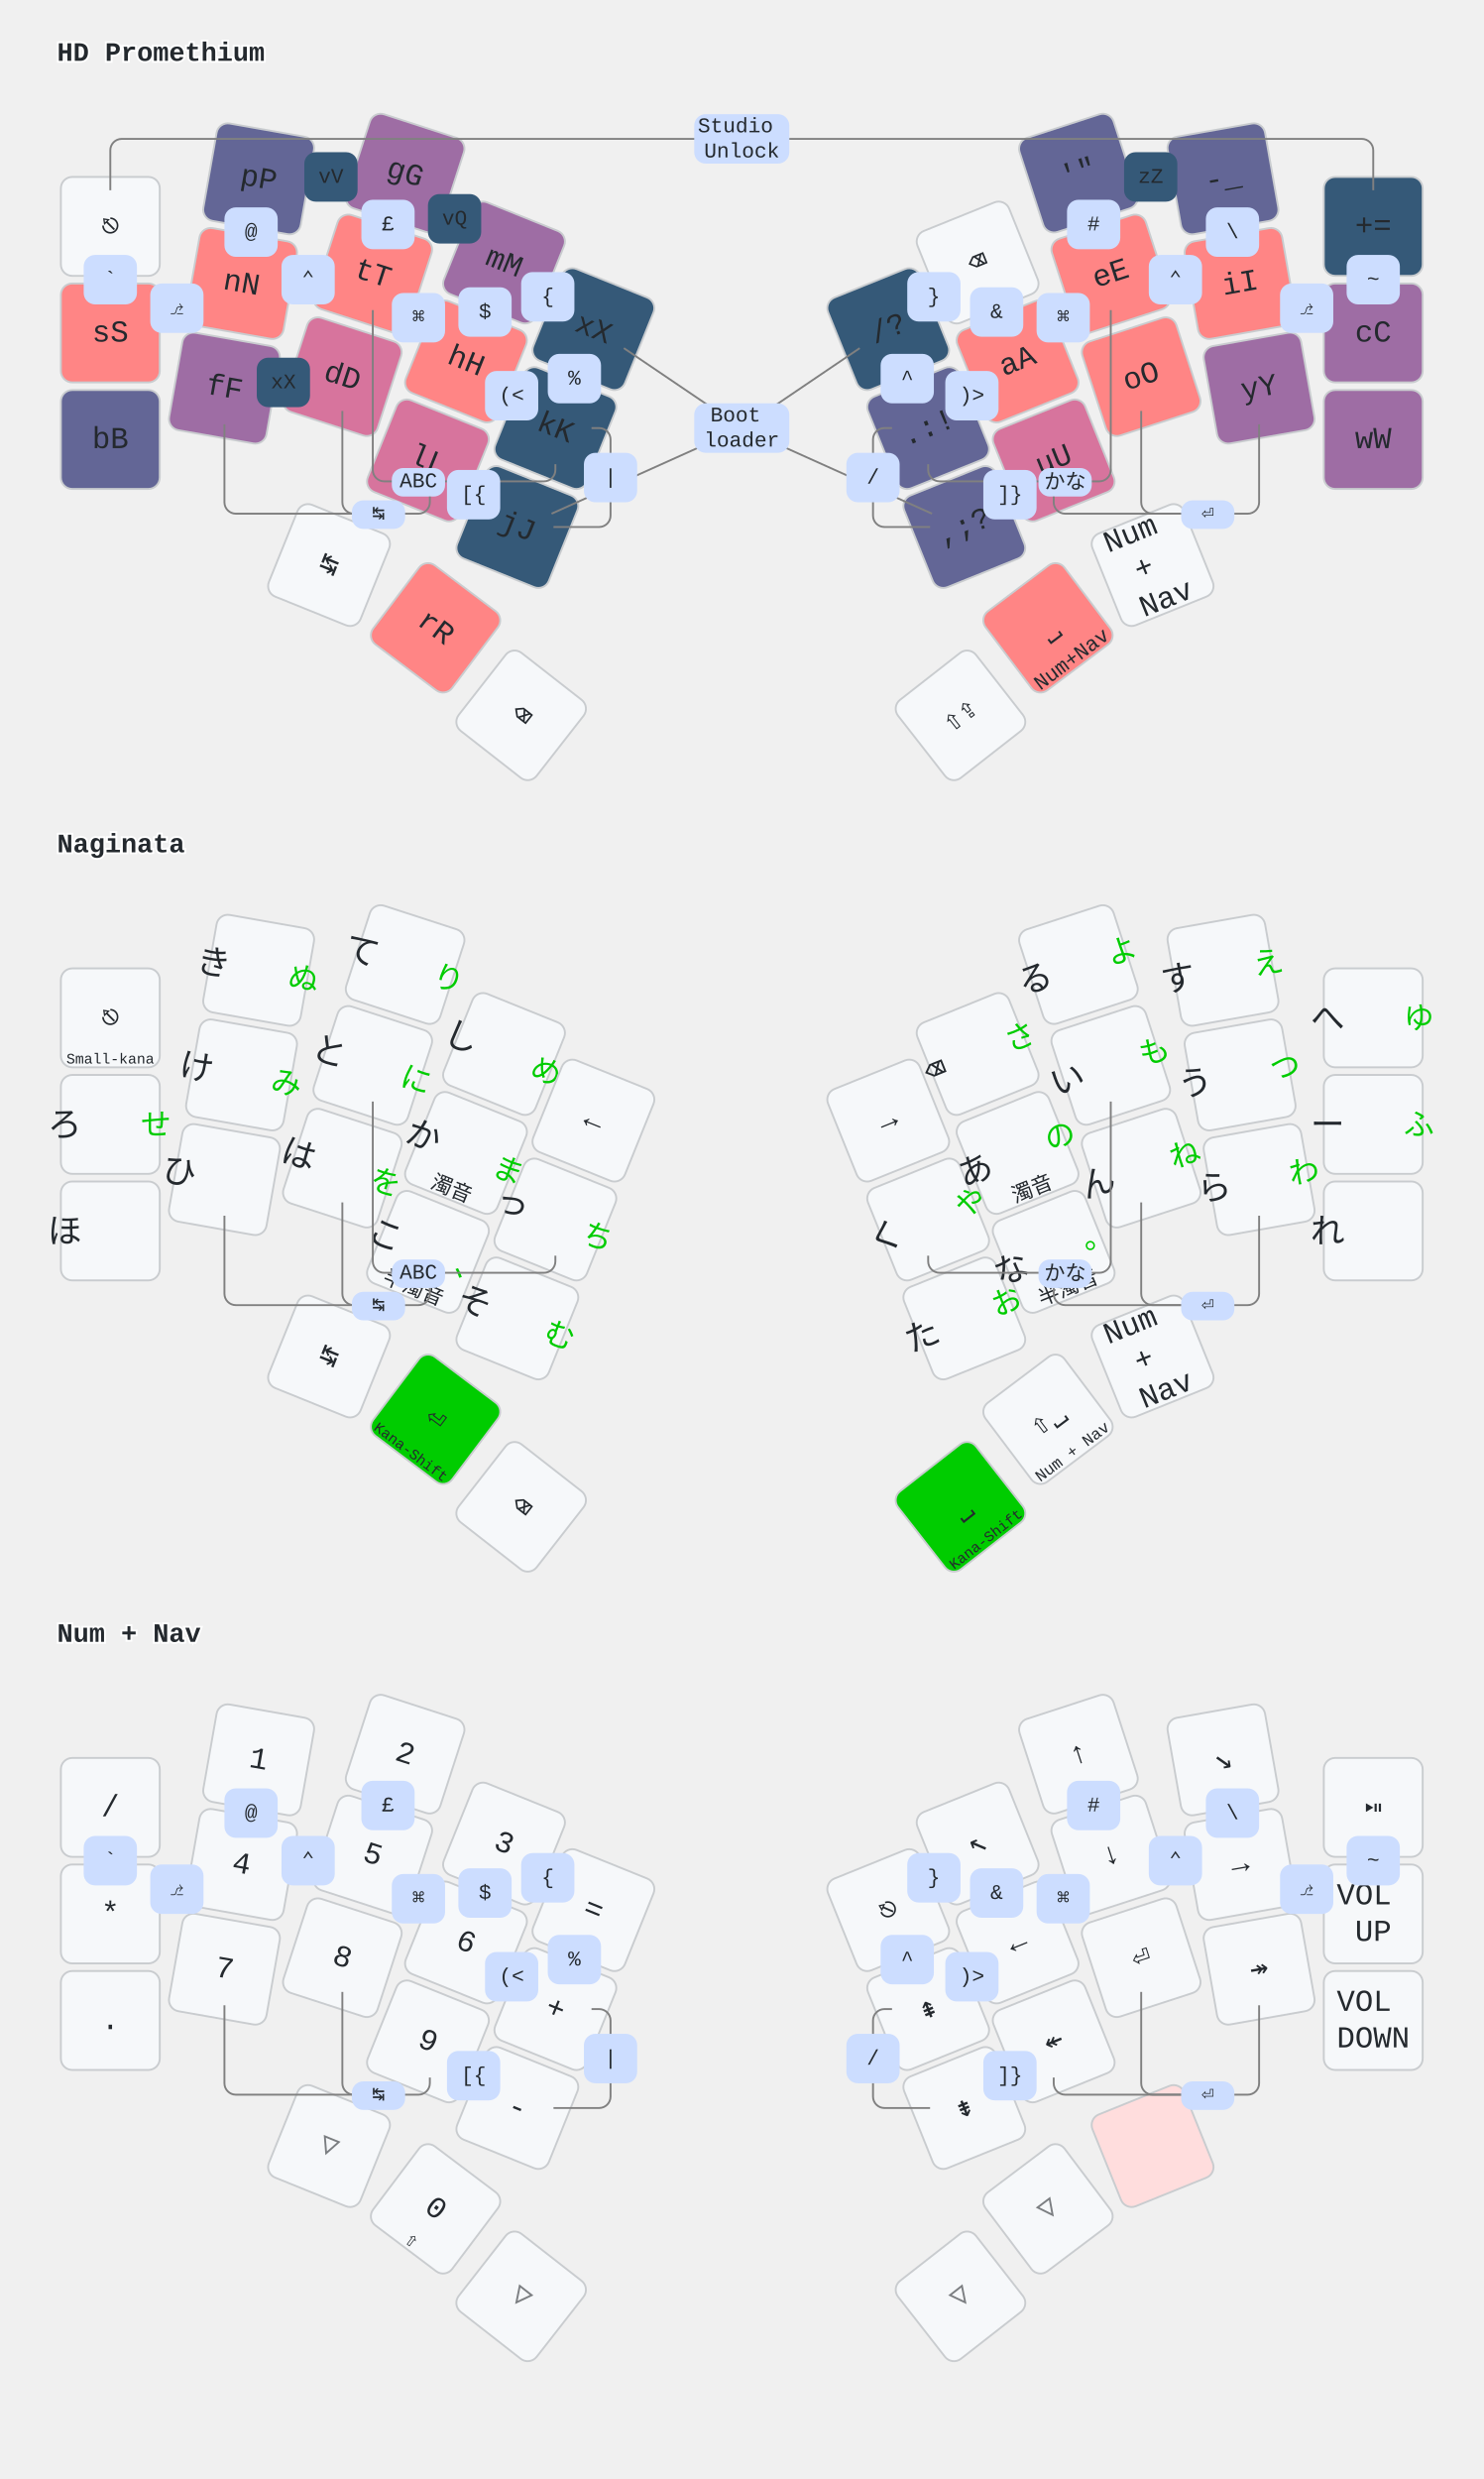
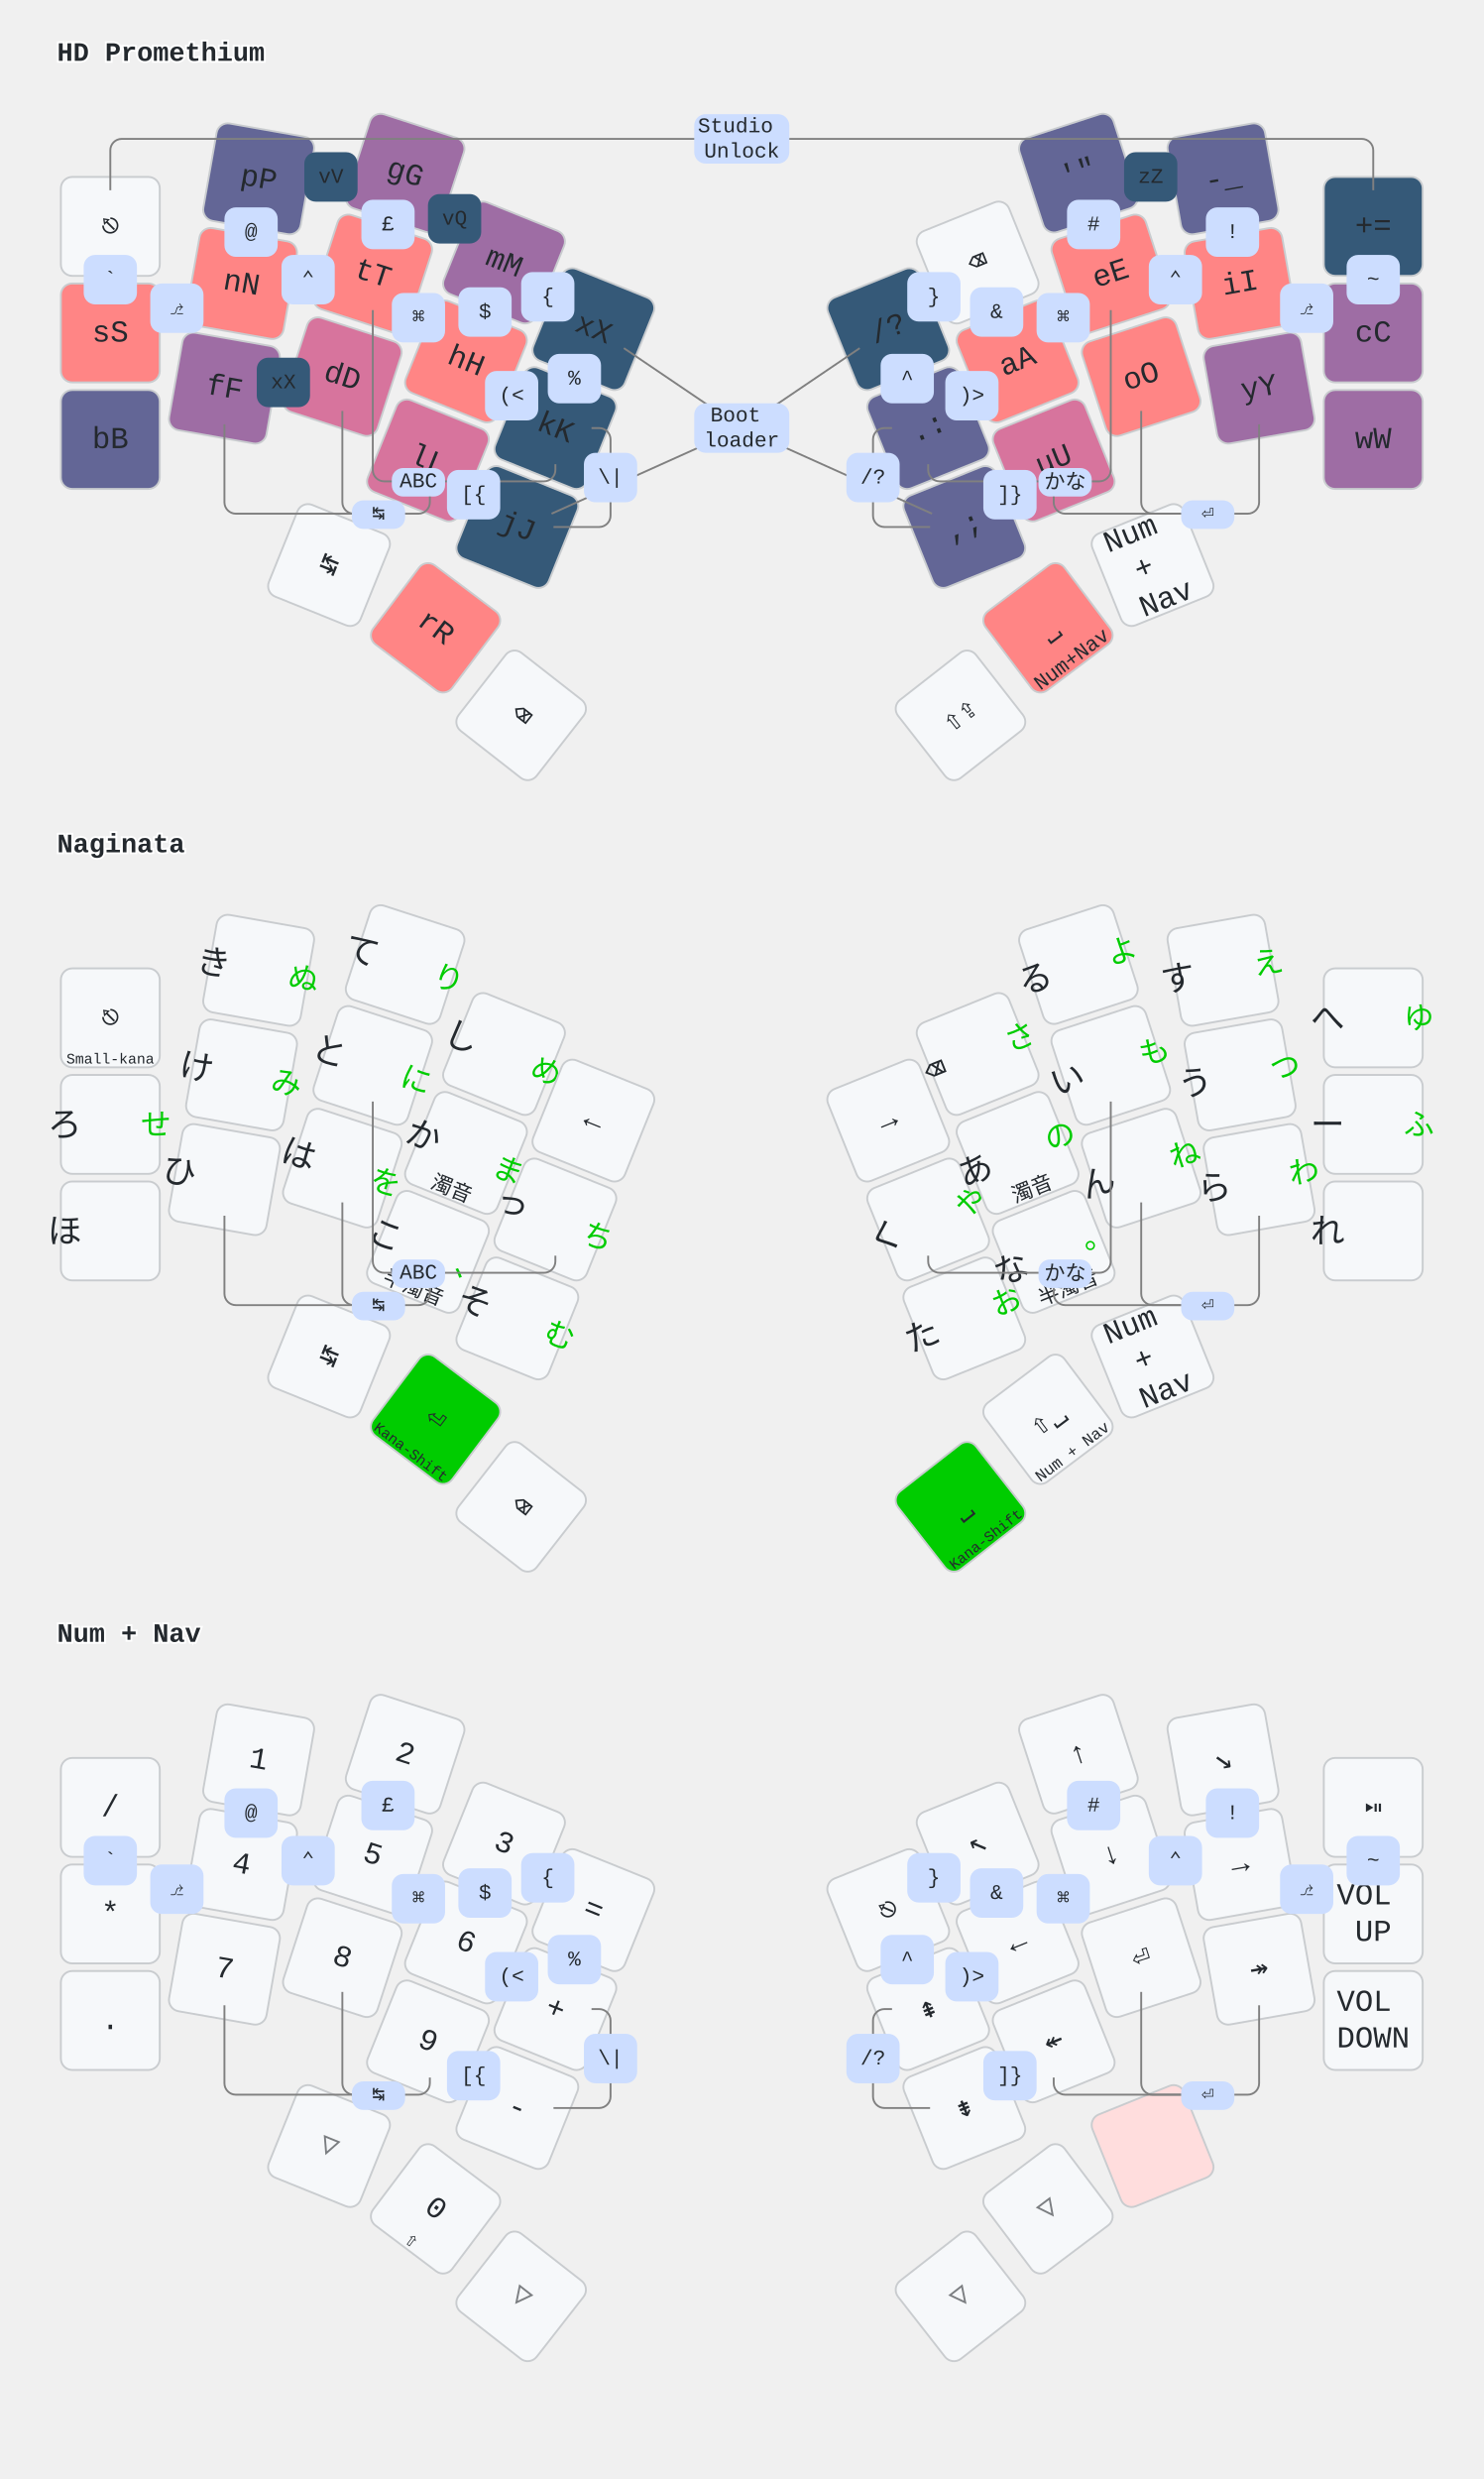
<svg xmlns="http://www.w3.org/2000/svg" width="780" height="1303" viewBox="0 0 780 1303" class="keymap">
  <style>/* inherit to force styles through use tags*/
svg path {
    fill: inherit;
}
/* font and background color specifications */
svg.keymap {
    font-family: SFMono-Regular,Consolas,Liberation Mono,Menlo,monospace;
    font-size: 14px;
    font-kerning: normal;
    text-rendering: optimizeLegibility;
    fill: #24292e;
}

/* default key styling */
rect.key {
    fill: #f6f8fa;
    stroke: #c9cccf;
    stroke-width: 1;
}

/* color accent for combo boxes */
rect.combo {
    fill: #cdf;
}

/* color accent for held keys */
rect.held, rect.combo.held {
    fill: #fdd;
}

/* color accent for ghost (optional) keys */
rect.ghost, rect.combo.ghost {
    stroke-dasharray: 4, 4;
    stroke-width: 2;
}

text {
    text-anchor: middle;
    dominant-baseline: middle;
}

/* styling for layer labels */
text.label {
    font-weight: bold;
    text-anchor: start;
    stroke: white;
    stroke-width: 2;
    paint-order: stroke;
}

text.tap {
    font-size: 16px;
}

/* styling for combo tap, and key hold/shifted label text */
text.combo, text.hold, text.shifted {
    font-size: 11px;
}

text.hold {
    text-anchor: middle;
    dominant-baseline: auto;
}

text.shifted {
    text-anchor: middle;
    dominant-baseline: hanging;
}

/* styling for hold/shifted label text in combo box */
text.combo.hold, text.combo.shifted {
    font-size: 8px;
}

/* lighter symbol for transparent keys */
text.trans {
    fill: #7b7e81;
}

/* styling for combo dendrons */
path.combo {
    stroke-width: 1;
    stroke: gray;
    fill: none;
}

/* Start Tabler Icons Cleanup */
/* cannot use height/width with glyphs */
.icon-tabler &gt; path {
    fill: inherit;
    stroke: inherit;
}
/* hide tabler's default box */
.icon-tabler &gt; path[stroke="none"][fill="none"] {
    visibility: collapse;
}

rect.low {
    fill: #355978;
}
rect.medium-low {
    fill: #636696;
}
rect.medium {
    fill: #9E6DA4;
}
rect.medium-high {
    fill: #D7749D;
}
rect.high {
    fill: #FF8585;
}

/* green styling for Naginata kana-shift */
rect.kshift {
    fill: #00CC00;
}
text.left {
    font-size: 18px;
    translate: 16px 7px;
}
text.right {
    fill: #00CC00;
    font-size: 16px;
    translate: -16px -10px;
}
</style>
  <g transform="translate(30, 0)" class="layer-HD Promethium">
    <text x="0" y="28" class="label" id="HD-Promethium">HD Promethium</text>
    <g transform="translate(0, 56)">
      <g transform="translate(28, 63)" class="key keypos-0">
        <rect rx="6" ry="6" x="-26" y="-26" width="52" height="52" class="key" />
        <text x="0" y="0" class="key tap">⎋</text>
      </g>
      <g transform="translate(106, 38) rotate(10.0)" class="key medium-low keypos-1">
        <rect rx="6" ry="6" x="-26" y="-26" width="52" height="52" class="key medium-low" />
        <text x="0" y="0" class="key medium-low tap">pP</text>
      </g>
      <g transform="translate(183, 35) rotate(18.0)" class="key medium keypos-2">
        <rect rx="6" ry="6" x="-26" y="-26" width="52" height="52" class="key medium" />
        <text x="0" y="0" class="key medium tap">gG</text>
      </g>
      <g transform="translate(235, 82) rotate(22.0)" class="key medium keypos-3">
        <rect rx="6" ry="6" x="-26" y="-26" width="52" height="52" class="key medium" />
        <text x="0" y="0" class="key medium tap">mM</text>
      </g>
      <g transform="translate(282, 117) rotate(22.0)" class="key low keypos-4">
        <rect rx="6" ry="6" x="-26" y="-26" width="52" height="52" class="key low" />
        <text x="0" y="0" class="key low tap">xX</text>
      </g>
      <g transform="translate(437, 117) rotate(-22.0)" class="key low keypos-5">
        <rect rx="6" ry="6" x="-26" y="-26" width="52" height="52" class="key low" />
        <text x="0" y="0" class="key low tap">/?</text>
      </g>
      <g transform="translate(484, 82) rotate(-22.0)" class="key keypos-6">
        <rect rx="6" ry="6" x="-26" y="-26" width="52" height="52" class="key" />
        <text x="0" y="0" class="key tap">⌫</text>
      </g>
      <g transform="translate(537, 35) rotate(-18.0)" class="key medium-low keypos-7">
        <rect rx="6" ry="6" x="-26" y="-26" width="52" height="52" class="key medium-low" />
        <text x="0" y="0" class="key medium-low tap">'"</text>
      </g>
      <g transform="translate(613, 38) rotate(-10.0)" class="key medium-low keypos-8">
        <rect rx="6" ry="6" x="-26" y="-26" width="52" height="52" class="key medium-low" />
        <text x="0" y="0" class="key medium-low tap">-_</text>
      </g>
      <g transform="translate(692, 63)" class="key low keypos-9">
        <rect rx="6" ry="6" x="-26" y="-26" width="52" height="52" class="key low" />
        <text x="0" y="0" class="key low tap">+=</text>
      </g>
      <g transform="translate(28, 119)" class="key high keypos-10">
        <rect rx="6" ry="6" x="-26" y="-26" width="52" height="52" class="key high" />
        <text x="0" y="0" class="key high tap">sS</text>
      </g>
      <g transform="translate(97, 93) rotate(10.0)" class="key high keypos-11">
        <rect rx="6" ry="6" x="-26" y="-26" width="52" height="52" class="key high" />
        <text x="0" y="0" class="key high tap">nN</text>
      </g>
      <g transform="translate(166, 88) rotate(18.0)" class="key high keypos-12">
        <rect rx="6" ry="6" x="-26" y="-26" width="52" height="52" class="key high" />
        <text x="0" y="0" class="key high tap">tT</text>
      </g>
      <g transform="translate(215, 134) rotate(22.0)" class="key high keypos-13">
        <rect rx="6" ry="6" x="-26" y="-26" width="52" height="52" class="key high" />
        <text x="0" y="0" class="key high tap">hH</text>
      </g>
      <g transform="translate(262, 169) rotate(22.0)" class="key low keypos-14">
        <rect rx="6" ry="6" x="-26" y="-26" width="52" height="52" class="key low" />
        <text x="0" y="0" class="key low tap">kK</text>
      </g>
      <g transform="translate(458, 169) rotate(-22.0)" class="key medium-low keypos-15">
        <rect rx="6" ry="6" x="-26" y="-26" width="52" height="52" class="key medium-low" />
-         <text x="0" y="0" class="key medium-low tap">.:!</text>
+         <text x="0" y="0" class="key medium-low tap">.:</text>
      </g>
      <g transform="translate(505, 134) rotate(-22.0)" class="key high keypos-16">
        <rect rx="6" ry="6" x="-26" y="-26" width="52" height="52" class="key high" />
        <text x="0" y="0" class="key high tap">aA</text>
      </g>
      <g transform="translate(554, 88) rotate(-18.0)" class="key high keypos-17">
        <rect rx="6" ry="6" x="-26" y="-26" width="52" height="52" class="key high" />
        <text x="0" y="0" class="key high tap">eE</text>
      </g>
      <g transform="translate(622, 93) rotate(-10.0)" class="key high keypos-18">
        <rect rx="6" ry="6" x="-26" y="-26" width="52" height="52" class="key high" />
        <text x="0" y="0" class="key high tap">iI</text>
      </g>
      <g transform="translate(692, 119)" class="key medium keypos-19">
        <rect rx="6" ry="6" x="-26" y="-26" width="52" height="52" class="key medium" />
        <text x="0" y="0" class="key medium tap">cC</text>
      </g>
      <g transform="translate(28, 175)" class="key medium-low keypos-20">
        <rect rx="6" ry="6" x="-26" y="-26" width="52" height="52" class="key medium-low" />
        <text x="0" y="0" class="key medium-low tap">bB</text>
      </g>
      <g transform="translate(88, 148) rotate(10.0)" class="key medium keypos-21">
        <rect rx="6" ry="6" x="-26" y="-26" width="52" height="52" class="key medium" />
        <text x="0" y="0" class="key medium tap">fF</text>
      </g>
      <g transform="translate(150, 142) rotate(18.0)" class="key medium-high keypos-22">
        <rect rx="6" ry="6" x="-26" y="-26" width="52" height="52" class="key medium-high" />
        <text x="0" y="0" class="key medium-high tap">dD</text>
      </g>
      <g transform="translate(195, 186) rotate(22.0)" class="key medium-high keypos-23">
        <rect rx="6" ry="6" x="-26" y="-26" width="52" height="52" class="key medium-high" />
        <text x="0" y="0" class="key medium-high tap">lL</text>
      </g>
      <g transform="translate(242, 221) rotate(22.0)" class="key low keypos-24">
        <rect rx="6" ry="6" x="-26" y="-26" width="52" height="52" class="key low" />
        <text x="0" y="0" class="key low tap">jJ</text>
      </g>
      <g transform="translate(477, 221) rotate(-22.0)" class="key medium-low keypos-25">
        <rect rx="6" ry="6" x="-26" y="-26" width="52" height="52" class="key medium-low" />
-         <text x="0" y="0" class="key medium-low tap">,;?</text>
+         <text x="0" y="0" class="key medium-low tap">,;</text>
      </g>
      <g transform="translate(524, 186) rotate(-22.0)" class="key medium-high keypos-26">
        <rect rx="6" ry="6" x="-26" y="-26" width="52" height="52" class="key medium-high" />
        <text x="0" y="0" class="key medium-high tap">uU</text>
      </g>
      <g transform="translate(570, 142) rotate(-18.0)" class="key high keypos-27">
        <rect rx="6" ry="6" x="-26" y="-26" width="52" height="52" class="key high" />
        <text x="0" y="0" class="key high tap">oO</text>
      </g>
      <g transform="translate(632, 148) rotate(-10.0)" class="key medium keypos-28">
        <rect rx="6" ry="6" x="-26" y="-26" width="52" height="52" class="key medium" />
        <text x="0" y="0" class="key medium tap">yY</text>
      </g>
      <g transform="translate(692, 175)" class="key medium keypos-29">
        <rect rx="6" ry="6" x="-26" y="-26" width="52" height="52" class="key medium" />
        <text x="0" y="0" class="key medium tap">wW</text>
      </g>
      <g transform="translate(143, 241) rotate(22.0)" class="key keypos-30">
        <rect rx="6" ry="6" x="-26" y="-26" width="52" height="52" class="key" />
        <text x="0" y="0" class="key tap">↹</text>
      </g>
      <g transform="translate(199, 274) rotate(37.0)" class="key high keypos-31">
        <rect rx="6" ry="6" x="-26" y="-26" width="52" height="52" class="key high" />
        <text x="0" y="0" class="key high tap">rR</text>
      </g>
      <g transform="translate(244, 320) rotate(38.0)" class="key keypos-32">
        <rect rx="6" ry="6" x="-26" y="-26" width="52" height="52" class="key" />
        <text x="0" y="0" class="key tap">⌫</text>
      </g>
      <g transform="translate(475, 320) rotate(-38.0)" class="key keypos-33">
        <rect rx="6" ry="6" x="-26" y="-26" width="52" height="52" class="key" />
        <text x="0" y="0" class="key tap">⇧⇪</text>
      </g>
      <g transform="translate(521, 274) rotate(-37.0)" class="key high keypos-34">
        <rect rx="6" ry="6" x="-26" y="-26" width="52" height="52" class="key high" />
        <text x="0" y="0" class="key high tap">⎵</text>
        <text x="0" y="24" class="key high hold">Num+Nav</text>
      </g>
      <g transform="translate(576, 241) rotate(-22.0)" class="key keypos-35">
        <rect rx="6" ry="6" x="-26" y="-26" width="52" height="52" class="key" />
        <a href="#Num--Nav">
          <text x="0" y="0" class="key tap layer-activator">
            <tspan x="0" dy="-1.2em">Num</tspan>
            <tspan x="0" dy="1.2em">+</tspan>
            <tspan x="0" dy="1.2em">Nav</tspan>
          </text>
        </a>
      </g>
      <g class="combo combopos-0">
        <path d="M360,17 h-326 a6.0,6.0 0 0 0 -6.0,6.0 v21" class="combo" />
        <path d="M360,17 h326 a6.0,6.0 0 0 1 6.0,6.0 v21" class="combo" />
        <rect rx="6" ry="6" x="335" y="4" width="50" height="26" class="combo" />
        <text x="360" y="17" class="combo tap">
          <tspan x="360" dy="-0.6em">Studio</tspan>
          <tspan x="360" dy="1.2em">Unlock</tspan>
        </text>
      </g>
      <g class="combo combopos-1">
        <path d="M360,169 l-62,-42" class="combo" />
        <path d="M360,169 l62,-42" class="combo" />
        <path d="M360,169 l-100,45" class="combo" />
        <path d="M360,169 l100,45" class="combo" />
        <rect rx="6" ry="6" x="335" y="156" width="50" height="26" class="combo" />
        <text x="360" y="169" class="combo tap">
          <tspan x="360" dy="-0.6em">Boot</tspan>
          <tspan x="360" dy="1.2em">loader</tspan>
        </text>
      </g>
      <g class="combo combopos-2">
        <path d="M530,197 h-66 a6.0,6.0 0 0 1 -6.0,-6.0 v-3" class="combo" />
        <path d="M530,197 h18 a6.0,6.0 0 0 0 6.0,-6.0 v-84" class="combo" />
        <rect rx="6" ry="6" x="516" y="190" width="28" height="15" class="combo" />
        <text x="530" y="197" class="combo tap">かな</text>
      </g>
      <g class="combo combopos-3">
        <path d="M190,197 h66 a6.0,6.0 0 0 0 6.0,-6.0 v-3" class="combo" />
        <path d="M190,197 h-18 a6.0,6.0 0 0 1 -6.0,-6.0 v-84" class="combo" />
        <rect rx="6" ry="6" x="176" y="190" width="28" height="15" class="combo" />
        <text x="190" y="197" class="combo tap">ABC</text>
      </g>
      <g class="combo combopos-4">
        <path d="M169,214 h21 a6.0,6.0 0 0 0 6.0,-6.0 v-3" class="combo" />
        <path d="M169,214 h-13 a6.0,6.0 0 0 1 -6.0,-6.0 v-48" class="combo" />
        <path d="M169,214 h-75 a6.0,6.0 0 0 1 -6.0,-6.0 v-41" class="combo" />
        <rect rx="6" ry="6" x="155" y="207" width="28" height="15" class="combo" />
        <text x="169" y="214" class="combo tap">↹</text>
      </g>
      <g class="combo combopos-5">
        <path d="M605,214 h-75 a6.0,6.0 0 0 1 -6.0,-6.0 v-3" class="combo" />
        <path d="M605,214 h-29 a6.0,6.0 0 0 1 -6.0,-6.0 v-48" class="combo" />
        <path d="M605,214 h21 a6.0,6.0 0 0 0 6.0,-6.0 v-41" class="combo" />
        <rect rx="6" ry="6" x="591" y="207" width="28" height="15" class="combo" />
        <text x="605" y="214" class="combo tap">⏎</text>
      </g>
      <g class="combo combopos-6">
        <rect rx="6" ry="6" x="49" y="93" width="28" height="26" class="combo" />
        <text x="63" y="106" class="combo tap">⎇</text>
      </g>
      <g class="combo combopos-7">
        <rect rx="6" ry="6" x="118" y="78" width="28" height="26" class="combo" />
        <text x="132" y="91" class="combo tap">⌃</text>
      </g>
      <g class="combo combopos-8">
        <rect rx="6" ry="6" x="176" y="98" width="28" height="26" class="combo" />
        <text x="190" y="111" class="combo tap">⌘</text>
      </g>
      <g class="combo combopos-9">
        <rect rx="6" ry="6" x="643" y="93" width="28" height="26" class="combo" />
        <text x="657" y="106" class="combo tap">⎇</text>
      </g>
      <g class="combo combopos-10">
        <rect rx="6" ry="6" x="574" y="78" width="28" height="26" class="combo" />
        <text x="588" y="91" class="combo tap">⌃</text>
      </g>
      <g class="combo combopos-11">
        <rect rx="6" ry="6" x="515" y="98" width="28" height="26" class="combo" />
        <text x="529" y="111" class="combo tap">⌘</text>
      </g>
      <g class="combo low combopos-12">
        <rect rx="6" ry="6" x="195" y="46" width="28" height="26" class="combo low" />
        <text x="209" y="59" class="combo low tap">vQ</text>
      </g>
      <g class="combo low combopos-13">
        <rect rx="6" ry="6" x="561" y="24" width="28" height="26" class="combo low" />
        <text x="575" y="37" class="combo low tap">zZ</text>
      </g>
      <g class="combo low combopos-14">
        <rect rx="6" ry="6" x="130" y="24" width="28" height="26" class="combo low" />
        <text x="144" y="37" class="combo low tap">vV</text>
      </g>
      <g class="combo low combopos-15">
        <rect rx="6" ry="6" x="105" y="132" width="28" height="26" class="combo low" />
        <text x="119" y="145" class="combo low tap">xX</text>
      </g>
      <g class="combo combopos-16">
        <rect rx="6" ry="6" x="14" y="78" width="28" height="26" class="combo" />
        <text x="28" y="91" class="combo tap">`</text>
      </g>
      <g class="combo combopos-17">
        <rect rx="6" ry="6" x="88" y="53" width="28" height="26" class="combo" />
        <text x="102" y="66" class="combo tap">@</text>
      </g>
      <g class="combo combopos-18">
        <rect rx="6" ry="6" x="160" y="49" width="28" height="26" class="combo" />
        <text x="174" y="62" class="combo tap">£</text>
      </g>
      <g class="combo combopos-19">
        <rect rx="6" ry="6" x="211" y="95" width="28" height="26" class="combo" />
        <text x="225" y="108" class="combo tap">$</text>
      </g>
      <g class="combo combopos-20">
        <rect rx="6" ry="6" x="258" y="130" width="28" height="26" class="combo" />
        <text x="272" y="143" class="combo tap">%</text>
      </g>
      <g class="combo combopos-21">
        <path d="M291,195 v-20 a6.0,6.0 0 0 0 -6.0,-6.0 h-4" class="combo" />
        <path d="M291,195 v20 a6.0,6.0 0 0 1 -6.0,6.0 h-24" class="combo" />
        <rect rx="6" ry="6" x="277" y="182" width="28" height="26" class="combo" />
-         <text x="291" y="195" class="combo tap">|</text>
+         <text x="291" y="195" class="combo tap">\|</text>
      </g>
      <g class="combo combopos-22">
        <path d="M429,195 v-20 a6.0,6.0 0 0 1 6.0,-6.0 h4" class="combo" />
        <path d="M429,195 v20 a6.0,6.0 0 0 0 6.0,6.0 h24" class="combo" />
        <rect rx="6" ry="6" x="415" y="182" width="28" height="26" class="combo" />
-         <text x="429" y="195" class="combo tap">/</text>
+         <text x="429" y="195" class="combo tap">/?</text>
      </g>
      <g class="combo combopos-23">
        <rect rx="6" ry="6" x="433" y="130" width="28" height="26" class="combo" />
        <text x="447" y="143" class="combo tap">^</text>
      </g>
      <g class="combo combopos-24">
        <rect rx="6" ry="6" x="480" y="95" width="28" height="26" class="combo" />
        <text x="494" y="108" class="combo tap">&amp;</text>
      </g>
      <g class="combo combopos-25">
        <rect rx="6" ry="6" x="531" y="49" width="28" height="26" class="combo" />
        <text x="545" y="62" class="combo tap">#</text>
      </g>
      <g class="combo combopos-26">
        <rect rx="6" ry="6" x="604" y="53" width="28" height="26" class="combo" />
-         <text x="618" y="66" class="combo tap">\</text>
+         <text x="618" y="66" class="combo tap">!</text>
      </g>
      <g class="combo combopos-27">
        <rect rx="6" ry="6" x="678" y="78" width="28" height="26" class="combo" />
        <text x="692" y="91" class="combo tap">~</text>
      </g>
      <g class="combo combopos-28">
        <rect rx="6" ry="6" x="244" y="87" width="28" height="26" class="combo" />
        <text x="258" y="100" class="combo tap">{</text>
      </g>
      <g class="combo combopos-29">
        <rect rx="6" ry="6" x="447" y="87" width="28" height="26" class="combo" />
        <text x="461" y="100" class="combo tap">}</text>
      </g>
      <g class="combo combopos-30">
        <rect rx="6" ry="6" x="225" y="139" width="28" height="26" class="combo" />
        <text x="239" y="152" class="combo tap">(&lt;</text>
      </g>
      <g class="combo combopos-31">
        <rect rx="6" ry="6" x="467" y="139" width="28" height="26" class="combo" />
        <text x="481" y="152" class="combo tap">)&gt;</text>
      </g>
      <g class="combo combopos-32">
        <rect rx="6" ry="6" x="205" y="191" width="28" height="26" class="combo" />
        <text x="219" y="204" class="combo tap">[{</text>
      </g>
      <g class="combo combopos-33">
        <rect rx="6" ry="6" x="487" y="191" width="28" height="26" class="combo" />
        <text x="501" y="204" class="combo tap">]}</text>
      </g>
    </g>
  </g>
  <g transform="translate(30, 416)" class="layer-Naginata">
    <text x="0" y="28" class="label" id="Naginata">Naginata</text>
    <g transform="translate(0, 56)">
      <g transform="translate(28, 63)" class="key keypos-0">
        <rect rx="6" ry="6" x="-26" y="-26" width="52" height="52" class="key" />
        <text x="0" y="0" class="key tap">⎋</text>
        <text x="0" y="24" class="key hold">
          <tspan style="font-size: 70%">Small-kana</tspan>
        </text>
      </g>
      <g transform="translate(106, 38) rotate(10.0)" class="key keypos-1">
        <rect rx="6" ry="6" x="-26" y="-26" width="52" height="52" class="key" />
        <text x="-24" y="0" class="key left">き</text>
        <text x="24" y="0" class="key right">ぬ</text>
      </g>
      <g transform="translate(183, 35) rotate(18.0)" class="key keypos-2">
        <rect rx="6" ry="6" x="-26" y="-26" width="52" height="52" class="key" />
        <text x="-24" y="0" class="key left">て</text>
        <text x="24" y="0" class="key right">り</text>
      </g>
      <g transform="translate(235, 82) rotate(22.0)" class="key keypos-3">
        <rect rx="6" ry="6" x="-26" y="-26" width="52" height="52" class="key" />
        <text x="-24" y="0" class="key left">し</text>
        <text x="24" y="0" class="key right">め</text>
      </g>
      <g transform="translate(282, 117) rotate(22.0)" class="key keypos-4">
        <rect rx="6" ry="6" x="-26" y="-26" width="52" height="52" class="key" />
        <text x="0" y="0" class="key tap">←</text>
      </g>
      <g transform="translate(437, 117) rotate(-22.0)" class="key keypos-5">
        <rect rx="6" ry="6" x="-26" y="-26" width="52" height="52" class="key" />
        <text x="0" y="0" class="key tap">→</text>
      </g>
      <g transform="translate(484, 82) rotate(-22.0)" class="key keypos-6">
        <rect rx="6" ry="6" x="-26" y="-26" width="52" height="52" class="key" />
        <text x="-24" y="0" class="key left">⌫</text>
        <text x="24" y="0" class="key right">さ</text>
      </g>
      <g transform="translate(537, 35) rotate(-18.0)" class="key keypos-7">
        <rect rx="6" ry="6" x="-26" y="-26" width="52" height="52" class="key" />
        <text x="-24" y="0" class="key left">る</text>
        <text x="24" y="0" class="key right">よ</text>
      </g>
      <g transform="translate(613, 38) rotate(-10.0)" class="key keypos-8">
        <rect rx="6" ry="6" x="-26" y="-26" width="52" height="52" class="key" />
        <text x="-24" y="0" class="key left">す</text>
        <text x="24" y="0" class="key right">え</text>
      </g>
      <g transform="translate(692, 63)" class="key keypos-9">
        <rect rx="6" ry="6" x="-26" y="-26" width="52" height="52" class="key" />
        <text x="-24" y="0" class="key left">へ</text>
        <text x="24" y="0" class="key right">ゆ</text>
      </g>
      <g transform="translate(28, 119)" class="key keypos-10">
        <rect rx="6" ry="6" x="-26" y="-26" width="52" height="52" class="key" />
        <text x="-24" y="0" class="key left">ろ</text>
        <text x="24" y="0" class="key right">せ</text>
      </g>
      <g transform="translate(97, 93) rotate(10.0)" class="key keypos-11">
        <rect rx="6" ry="6" x="-26" y="-26" width="52" height="52" class="key" />
        <text x="-24" y="0" class="key left">け</text>
        <text x="24" y="0" class="key right">み</text>
      </g>
      <g transform="translate(166, 88) rotate(18.0)" class="key keypos-12">
        <rect rx="6" ry="6" x="-26" y="-26" width="52" height="52" class="key" />
        <text x="-24" y="0" class="key left">と</text>
        <text x="24" y="0" class="key right">に</text>
      </g>
      <g transform="translate(215, 134) rotate(22.0)" class="key keypos-13">
        <rect rx="6" ry="6" x="-26" y="-26" width="52" height="52" class="key" />
        <text x="0" y="24" class="key hold">濁音</text>
        <text x="-24" y="0" class="key left">か</text>
        <text x="24" y="0" class="key right">ま</text>
      </g>
      <g transform="translate(262, 169) rotate(22.0)" class="key keypos-14">
        <rect rx="6" ry="6" x="-26" y="-26" width="52" height="52" class="key" />
        <text x="-24" y="0" class="key left">っ</text>
        <text x="24" y="0" class="key right">ち</text>
      </g>
      <g transform="translate(458, 169) rotate(-22.0)" class="key keypos-15">
        <rect rx="6" ry="6" x="-26" y="-26" width="52" height="52" class="key" />
        <text x="-24" y="0" class="key left">く</text>
        <text x="24" y="0" class="key right">や</text>
      </g>
      <g transform="translate(505, 134) rotate(-22.0)" class="key keypos-16">
        <rect rx="6" ry="6" x="-26" y="-26" width="52" height="52" class="key" />
        <text x="0" y="24" class="key hold">濁音</text>
        <text x="-24" y="0" class="key left">あ</text>
        <text x="24" y="0" class="key right">の</text>
      </g>
      <g transform="translate(554, 88) rotate(-18.0)" class="key keypos-17">
        <rect rx="6" ry="6" x="-26" y="-26" width="52" height="52" class="key" />
        <text x="-24" y="0" class="key left">い</text>
        <text x="24" y="0" class="key right">も</text>
      </g>
      <g transform="translate(622, 93) rotate(-10.0)" class="key keypos-18">
        <rect rx="6" ry="6" x="-26" y="-26" width="52" height="52" class="key" />
        <text x="-24" y="0" class="key left">う</text>
        <text x="24" y="0" class="key right">つ</text>
      </g>
      <g transform="translate(692, 119)" class="key keypos-19">
        <rect rx="6" ry="6" x="-26" y="-26" width="52" height="52" class="key" />
        <text x="-24" y="0" class="key left">ー</text>
        <text x="24" y="0" class="key right">ふ</text>
      </g>
      <g transform="translate(28, 175)" class="key keypos-20">
        <rect rx="6" ry="6" x="-26" y="-26" width="52" height="52" class="key" />
        <text x="-24" y="0" class="key left">ほ</text>
      </g>
      <g transform="translate(88, 148) rotate(10.0)" class="key keypos-21">
        <rect rx="6" ry="6" x="-26" y="-26" width="52" height="52" class="key" />
        <text x="-24" y="0" class="key left">ひ</text>
      </g>
      <g transform="translate(150, 142) rotate(18.0)" class="key keypos-22">
        <rect rx="6" ry="6" x="-26" y="-26" width="52" height="52" class="key" />
        <text x="-24" y="0" class="key left">は</text>
        <text x="24" y="0" class="key right">を</text>
      </g>
      <g transform="translate(195, 186) rotate(22.0)" class="key keypos-23">
        <rect rx="6" ry="6" x="-26" y="-26" width="52" height="52" class="key" />
        <text x="0" y="24" class="key hold">半濁音</text>
        <text x="-24" y="0" class="key left">こ</text>
        <text x="24" y="0" class="key right">、</text>
      </g>
      <g transform="translate(242, 221) rotate(22.0)" class="key keypos-24">
        <rect rx="6" ry="6" x="-26" y="-26" width="52" height="52" class="key" />
        <text x="-24" y="0" class="key left">そ</text>
        <text x="24" y="0" class="key right">む</text>
      </g>
      <g transform="translate(477, 221) rotate(-22.0)" class="key keypos-25">
        <rect rx="6" ry="6" x="-26" y="-26" width="52" height="52" class="key" />
        <text x="-24" y="0" class="key left">た</text>
        <text x="24" y="0" class="key right">お</text>
      </g>
      <g transform="translate(524, 186) rotate(-22.0)" class="key keypos-26">
        <rect rx="6" ry="6" x="-26" y="-26" width="52" height="52" class="key" />
        <text x="0" y="24" class="key hold">半濁音</text>
        <text x="-24" y="0" class="key left">な</text>
        <text x="24" y="0" class="key right">。</text>
      </g>
      <g transform="translate(570, 142) rotate(-18.0)" class="key keypos-27">
        <rect rx="6" ry="6" x="-26" y="-26" width="52" height="52" class="key" />
        <text x="-24" y="0" class="key left">ん</text>
        <text x="24" y="0" class="key right">ね</text>
      </g>
      <g transform="translate(632, 148) rotate(-10.0)" class="key keypos-28">
        <rect rx="6" ry="6" x="-26" y="-26" width="52" height="52" class="key" />
        <text x="-24" y="0" class="key left">ら</text>
        <text x="24" y="0" class="key right">わ</text>
      </g>
      <g transform="translate(692, 175)" class="key keypos-29">
        <rect rx="6" ry="6" x="-26" y="-26" width="52" height="52" class="key" />
        <text x="-24" y="0" class="key left">れ</text>
      </g>
      <g transform="translate(143, 241) rotate(22.0)" class="key keypos-30">
        <rect rx="6" ry="6" x="-26" y="-26" width="52" height="52" class="key" />
        <text x="0" y="0" class="key tap">↹</text>
      </g>
      <g transform="translate(199, 274) rotate(37.0)" class="key kshift keypos-31">
        <rect rx="6" ry="6" x="-26" y="-26" width="52" height="52" class="key kshift" />
        <text x="0" y="0" class="key kshift tap">⏎</text>
        <text x="0" y="24" class="key kshift hold">
          <tspan style="font-size: 70%">Kana-Shift</tspan>
        </text>
      </g>
      <g transform="translate(244, 320) rotate(38.0)" class="key keypos-32">
        <rect rx="6" ry="6" x="-26" y="-26" width="52" height="52" class="key" />
        <text x="0" y="0" class="key tap">⌫</text>
      </g>
      <g transform="translate(475, 320) rotate(-38.0)" class="key kshift keypos-33">
        <rect rx="6" ry="6" x="-26" y="-26" width="52" height="52" class="key kshift" />
        <text x="0" y="0" class="key kshift tap">⎵</text>
        <text x="0" y="24" class="key kshift hold">
          <tspan style="font-size: 70%">Kana-Shift</tspan>
        </text>
      </g>
      <g transform="translate(521, 274) rotate(-37.0)" class="key keypos-34">
        <rect rx="6" ry="6" x="-26" y="-26" width="52" height="52" class="key" />
        <text x="0" y="0" class="key tap">⇧⎵</text>
        <a href="#Num--Nav">
          <text x="0" y="24" class="key hold layer-activator">
            <tspan style="font-size: 78%">Num + Nav</tspan>
          </text>
        </a>
      </g>
      <g transform="translate(576, 241) rotate(-22.0)" class="key keypos-35">
        <rect rx="6" ry="6" x="-26" y="-26" width="52" height="52" class="key" />
        <a href="#Num--Nav">
          <text x="0" y="0" class="key tap layer-activator">
            <tspan x="0" dy="-1.2em">Num</tspan>
            <tspan x="0" dy="1.2em">+</tspan>
            <tspan x="0" dy="1.2em">Nav</tspan>
          </text>
        </a>
      </g>
      <g class="combo combopos-0">
        <path d="M530,197 h-66 a6.0,6.0 0 0 1 -6.0,-6.0 v-3" class="combo" />
        <path d="M530,197 h18 a6.0,6.0 0 0 0 6.0,-6.0 v-84" class="combo" />
        <rect rx="6" ry="6" x="516" y="190" width="28" height="15" class="combo" />
        <text x="530" y="197" class="combo tap">かな</text>
      </g>
      <g class="combo combopos-1">
        <path d="M190,197 h66 a6.0,6.0 0 0 0 6.0,-6.0 v-3" class="combo" />
        <path d="M190,197 h-18 a6.0,6.0 0 0 1 -6.0,-6.0 v-84" class="combo" />
        <rect rx="6" ry="6" x="176" y="190" width="28" height="15" class="combo" />
        <text x="190" y="197" class="combo tap">ABC</text>
      </g>
      <g class="combo combopos-2">
        <path d="M169,214 h21 a6.0,6.0 0 0 0 6.0,-6.0 v-3" class="combo" />
        <path d="M169,214 h-13 a6.0,6.0 0 0 1 -6.0,-6.0 v-48" class="combo" />
        <path d="M169,214 h-75 a6.0,6.0 0 0 1 -6.0,-6.0 v-41" class="combo" />
        <rect rx="6" ry="6" x="155" y="207" width="28" height="15" class="combo" />
        <text x="169" y="214" class="combo tap">↹</text>
      </g>
      <g class="combo combopos-3">
        <path d="M605,214 h-75 a6.0,6.0 0 0 1 -6.0,-6.0 v-3" class="combo" />
        <path d="M605,214 h-29 a6.0,6.0 0 0 1 -6.0,-6.0 v-48" class="combo" />
        <path d="M605,214 h21 a6.0,6.0 0 0 0 6.0,-6.0 v-41" class="combo" />
        <rect rx="6" ry="6" x="591" y="207" width="28" height="15" class="combo" />
        <text x="605" y="214" class="combo tap">⏎</text>
      </g>
    </g>
  </g>
  <g transform="translate(30, 831)" class="layer-Num + Nav">
    <text x="0" y="28" class="label" id="Num--Nav">Num + Nav</text>
    <g transform="translate(0, 56)">
      <g transform="translate(28, 63)" class="key keypos-0">
        <rect rx="6" ry="6" x="-26" y="-26" width="52" height="52" class="key" />
        <text x="0" y="0" class="key tap">/</text>
      </g>
      <g transform="translate(106, 38) rotate(10.0)" class="key keypos-1">
        <rect rx="6" ry="6" x="-26" y="-26" width="52" height="52" class="key" />
        <text x="0" y="0" class="key tap">1</text>
      </g>
      <g transform="translate(183, 35) rotate(18.0)" class="key keypos-2">
        <rect rx="6" ry="6" x="-26" y="-26" width="52" height="52" class="key" />
        <text x="0" y="0" class="key tap">2</text>
      </g>
      <g transform="translate(235, 82) rotate(22.0)" class="key keypos-3">
        <rect rx="6" ry="6" x="-26" y="-26" width="52" height="52" class="key" />
        <text x="0" y="0" class="key tap">3</text>
      </g>
      <g transform="translate(282, 117) rotate(22.0)" class="key keypos-4">
        <rect rx="6" ry="6" x="-26" y="-26" width="52" height="52" class="key" />
        <text x="0" y="0" class="key tap">=</text>
      </g>
      <g transform="translate(437, 117) rotate(-22.0)" class="key keypos-5">
        <rect rx="6" ry="6" x="-26" y="-26" width="52" height="52" class="key" />
        <text x="0" y="0" class="key tap">⎋</text>
      </g>
      <g transform="translate(484, 82) rotate(-22.0)" class="key keypos-6">
        <rect rx="6" ry="6" x="-26" y="-26" width="52" height="52" class="key" />
        <text x="0" y="0" class="key tap">↖</text>
      </g>
      <g transform="translate(537, 35) rotate(-18.0)" class="key keypos-7">
        <rect rx="6" ry="6" x="-26" y="-26" width="52" height="52" class="key" />
        <text x="0" y="0" class="key tap">↑</text>
      </g>
      <g transform="translate(613, 38) rotate(-10.0)" class="key keypos-8">
        <rect rx="6" ry="6" x="-26" y="-26" width="52" height="52" class="key" />
        <text x="0" y="0" class="key tap">↘</text>
      </g>
      <g transform="translate(692, 63)" class="key keypos-9">
        <rect rx="6" ry="6" x="-26" y="-26" width="52" height="52" class="key" />
        <text x="0" y="0" class="key tap">⏯</text>
      </g>
      <g transform="translate(28, 119)" class="key keypos-10">
        <rect rx="6" ry="6" x="-26" y="-26" width="52" height="52" class="key" />
        <text x="0" y="0" class="key tap">*</text>
      </g>
      <g transform="translate(97, 93) rotate(10.0)" class="key keypos-11">
        <rect rx="6" ry="6" x="-26" y="-26" width="52" height="52" class="key" />
        <text x="0" y="0" class="key tap">4</text>
      </g>
      <g transform="translate(166, 88) rotate(18.0)" class="key keypos-12">
        <rect rx="6" ry="6" x="-26" y="-26" width="52" height="52" class="key" />
        <text x="0" y="0" class="key tap">5</text>
      </g>
      <g transform="translate(215, 134) rotate(22.0)" class="key keypos-13">
        <rect rx="6" ry="6" x="-26" y="-26" width="52" height="52" class="key" />
        <text x="0" y="0" class="key tap">6</text>
      </g>
      <g transform="translate(262, 169) rotate(22.0)" class="key keypos-14">
        <rect rx="6" ry="6" x="-26" y="-26" width="52" height="52" class="key" />
        <text x="0" y="0" class="key tap">+</text>
      </g>
      <g transform="translate(458, 169) rotate(-22.0)" class="key keypos-15">
        <rect rx="6" ry="6" x="-26" y="-26" width="52" height="52" class="key" />
        <text x="0" y="0" class="key tap">⇞</text>
      </g>
      <g transform="translate(505, 134) rotate(-22.0)" class="key keypos-16">
        <rect rx="6" ry="6" x="-26" y="-26" width="52" height="52" class="key" />
        <text x="0" y="0" class="key tap">←</text>
      </g>
      <g transform="translate(554, 88) rotate(-18.0)" class="key keypos-17">
        <rect rx="6" ry="6" x="-26" y="-26" width="52" height="52" class="key" />
        <text x="0" y="0" class="key tap">↓</text>
      </g>
      <g transform="translate(622, 93) rotate(-10.0)" class="key keypos-18">
        <rect rx="6" ry="6" x="-26" y="-26" width="52" height="52" class="key" />
        <text x="0" y="0" class="key tap">→</text>
      </g>
      <g transform="translate(692, 119)" class="key keypos-19">
        <rect rx="6" ry="6" x="-26" y="-26" width="52" height="52" class="key" />
        <text x="0" y="0" class="key tap">
          <tspan x="0" dy="-0.6em">VOL</tspan>
          <tspan x="0" dy="1.2em">UP</tspan>
        </text>
      </g>
      <g transform="translate(28, 175)" class="key keypos-20">
        <rect rx="6" ry="6" x="-26" y="-26" width="52" height="52" class="key" />
        <text x="0" y="0" class="key tap">.</text>
      </g>
      <g transform="translate(88, 148) rotate(10.0)" class="key keypos-21">
        <rect rx="6" ry="6" x="-26" y="-26" width="52" height="52" class="key" />
        <text x="0" y="0" class="key tap">7</text>
      </g>
      <g transform="translate(150, 142) rotate(18.0)" class="key keypos-22">
        <rect rx="6" ry="6" x="-26" y="-26" width="52" height="52" class="key" />
        <text x="0" y="0" class="key tap">8</text>
      </g>
      <g transform="translate(195, 186) rotate(22.0)" class="key keypos-23">
        <rect rx="6" ry="6" x="-26" y="-26" width="52" height="52" class="key" />
        <text x="0" y="0" class="key tap">9</text>
      </g>
      <g transform="translate(242, 221) rotate(22.0)" class="key keypos-24">
        <rect rx="6" ry="6" x="-26" y="-26" width="52" height="52" class="key" />
        <text x="0" y="0" class="key tap">-</text>
      </g>
      <g transform="translate(477, 221) rotate(-22.0)" class="key keypos-25">
        <rect rx="6" ry="6" x="-26" y="-26" width="52" height="52" class="key" />
        <text x="0" y="0" class="key tap">⇟</text>
      </g>
      <g transform="translate(524, 186) rotate(-22.0)" class="key keypos-26">
        <rect rx="6" ry="6" x="-26" y="-26" width="52" height="52" class="key" />
        <text x="0" y="0" class="key tap">↞</text>
      </g>
      <g transform="translate(570, 142) rotate(-18.0)" class="key keypos-27">
        <rect rx="6" ry="6" x="-26" y="-26" width="52" height="52" class="key" />
        <text x="0" y="0" class="key tap">⏎</text>
      </g>
      <g transform="translate(632, 148) rotate(-10.0)" class="key keypos-28">
        <rect rx="6" ry="6" x="-26" y="-26" width="52" height="52" class="key" />
        <text x="0" y="0" class="key tap">↠</text>
      </g>
      <g transform="translate(692, 175)" class="key keypos-29">
        <rect rx="6" ry="6" x="-26" y="-26" width="52" height="52" class="key" />
        <text x="0" y="0" class="key tap">
          <tspan x="0" dy="-0.6em">VOL</tspan>
          <tspan x="0" dy="1.2em">DOWN</tspan>
        </text>
      </g>
      <g transform="translate(143, 241) rotate(22.0)" class="key trans keypos-30">
        <rect rx="6" ry="6" x="-26" y="-26" width="52" height="52" class="key trans" />
        <text x="0" y="0" class="key trans tap">▽</text>
      </g>
      <g transform="translate(199, 274) rotate(37.0)" class="key keypos-31">
        <rect rx="6" ry="6" x="-26" y="-26" width="52" height="52" class="key" />
        <text x="0" y="0" class="key tap">0</text>
        <text x="0" y="24" class="key hold">⇧</text>
      </g>
      <g transform="translate(244, 320) rotate(38.0)" class="key trans keypos-32">
        <rect rx="6" ry="6" x="-26" y="-26" width="52" height="52" class="key trans" />
        <text x="0" y="0" class="key trans tap">▽</text>
      </g>
      <g transform="translate(475, 320) rotate(-38.0)" class="key trans keypos-33">
        <rect rx="6" ry="6" x="-26" y="-26" width="52" height="52" class="key trans" />
        <text x="0" y="0" class="key trans tap">▽</text>
      </g>
      <g transform="translate(521, 274) rotate(-37.0)" class="key trans keypos-34">
        <rect rx="6" ry="6" x="-26" y="-26" width="52" height="52" class="key trans" />
        <text x="0" y="0" class="key trans tap">▽</text>
      </g>
      <g transform="translate(576, 241) rotate(-22.0)" class="key held keypos-35">
        <rect rx="6" ry="6" x="-26" y="-26" width="52" height="52" class="key held" />
      </g>
      <g class="combo combopos-0">
        <path d="M169,214 h21 a6.0,6.0 0 0 0 6.0,-6.0 v-3" class="combo" />
        <path d="M169,214 h-13 a6.0,6.0 0 0 1 -6.0,-6.0 v-48" class="combo" />
        <path d="M169,214 h-75 a6.0,6.0 0 0 1 -6.0,-6.0 v-41" class="combo" />
        <rect rx="6" ry="6" x="155" y="207" width="28" height="15" class="combo" />
        <text x="169" y="214" class="combo tap">↹</text>
      </g>
      <g class="combo combopos-1">
        <path d="M605,214 h-75 a6.0,6.0 0 0 1 -6.0,-6.0 v-3" class="combo" />
        <path d="M605,214 h-29 a6.0,6.0 0 0 1 -6.0,-6.0 v-48" class="combo" />
        <path d="M605,214 h21 a6.0,6.0 0 0 0 6.0,-6.0 v-41" class="combo" />
        <rect rx="6" ry="6" x="591" y="207" width="28" height="15" class="combo" />
        <text x="605" y="214" class="combo tap">⏎</text>
      </g>
      <g class="combo combopos-2">
        <rect rx="6" ry="6" x="49" y="93" width="28" height="26" class="combo" />
        <text x="63" y="106" class="combo tap">⎇</text>
      </g>
      <g class="combo combopos-3">
        <rect rx="6" ry="6" x="118" y="78" width="28" height="26" class="combo" />
        <text x="132" y="91" class="combo tap">⌃</text>
      </g>
      <g class="combo combopos-4">
        <rect rx="6" ry="6" x="176" y="98" width="28" height="26" class="combo" />
        <text x="190" y="111" class="combo tap">⌘</text>
      </g>
      <g class="combo combopos-5">
        <rect rx="6" ry="6" x="643" y="93" width="28" height="26" class="combo" />
        <text x="657" y="106" class="combo tap">⎇</text>
      </g>
      <g class="combo combopos-6">
        <rect rx="6" ry="6" x="574" y="78" width="28" height="26" class="combo" />
        <text x="588" y="91" class="combo tap">⌃</text>
      </g>
      <g class="combo combopos-7">
        <rect rx="6" ry="6" x="515" y="98" width="28" height="26" class="combo" />
        <text x="529" y="111" class="combo tap">⌘</text>
      </g>
      <g class="combo combopos-8">
        <rect rx="6" ry="6" x="14" y="78" width="28" height="26" class="combo" />
        <text x="28" y="91" class="combo tap">`</text>
      </g>
      <g class="combo combopos-9">
        <rect rx="6" ry="6" x="88" y="53" width="28" height="26" class="combo" />
        <text x="102" y="66" class="combo tap">@</text>
      </g>
      <g class="combo combopos-10">
        <rect rx="6" ry="6" x="160" y="49" width="28" height="26" class="combo" />
        <text x="174" y="62" class="combo tap">£</text>
      </g>
      <g class="combo combopos-11">
        <rect rx="6" ry="6" x="211" y="95" width="28" height="26" class="combo" />
        <text x="225" y="108" class="combo tap">$</text>
      </g>
      <g class="combo combopos-12">
        <rect rx="6" ry="6" x="258" y="130" width="28" height="26" class="combo" />
        <text x="272" y="143" class="combo tap">%</text>
      </g>
      <g class="combo combopos-13">
        <path d="M291,195 v-20 a6.0,6.0 0 0 0 -6.0,-6.0 h-4" class="combo" />
        <path d="M291,195 v20 a6.0,6.0 0 0 1 -6.0,6.0 h-24" class="combo" />
        <rect rx="6" ry="6" x="277" y="182" width="28" height="26" class="combo" />
-         <text x="291" y="195" class="combo tap">|</text>
+         <text x="291" y="195" class="combo tap">\|</text>
      </g>
      <g class="combo combopos-14">
        <path d="M429,195 v-20 a6.0,6.0 0 0 1 6.0,-6.0 h4" class="combo" />
        <path d="M429,195 v20 a6.0,6.0 0 0 0 6.0,6.0 h24" class="combo" />
        <rect rx="6" ry="6" x="415" y="182" width="28" height="26" class="combo" />
-         <text x="429" y="195" class="combo tap">/</text>
+         <text x="429" y="195" class="combo tap">/?</text>
      </g>
      <g class="combo combopos-15">
        <rect rx="6" ry="6" x="433" y="130" width="28" height="26" class="combo" />
        <text x="447" y="143" class="combo tap">^</text>
      </g>
      <g class="combo combopos-16">
        <rect rx="6" ry="6" x="480" y="95" width="28" height="26" class="combo" />
        <text x="494" y="108" class="combo tap">&amp;</text>
      </g>
      <g class="combo combopos-17">
        <rect rx="6" ry="6" x="531" y="49" width="28" height="26" class="combo" />
        <text x="545" y="62" class="combo tap">#</text>
      </g>
      <g class="combo combopos-18">
        <rect rx="6" ry="6" x="604" y="53" width="28" height="26" class="combo" />
-         <text x="618" y="66" class="combo tap">\</text>
+         <text x="618" y="66" class="combo tap">!</text>
      </g>
      <g class="combo combopos-19">
        <rect rx="6" ry="6" x="678" y="78" width="28" height="26" class="combo" />
        <text x="692" y="91" class="combo tap">~</text>
      </g>
      <g class="combo combopos-20">
        <rect rx="6" ry="6" x="244" y="87" width="28" height="26" class="combo" />
        <text x="258" y="100" class="combo tap">{</text>
      </g>
      <g class="combo combopos-21">
        <rect rx="6" ry="6" x="447" y="87" width="28" height="26" class="combo" />
        <text x="461" y="100" class="combo tap">}</text>
      </g>
      <g class="combo combopos-22">
        <rect rx="6" ry="6" x="225" y="139" width="28" height="26" class="combo" />
        <text x="239" y="152" class="combo tap">(&lt;</text>
      </g>
      <g class="combo combopos-23">
        <rect rx="6" ry="6" x="467" y="139" width="28" height="26" class="combo" />
        <text x="481" y="152" class="combo tap">)&gt;</text>
      </g>
      <g class="combo combopos-24">
        <rect rx="6" ry="6" x="205" y="191" width="28" height="26" class="combo" />
        <text x="219" y="204" class="combo tap">[{</text>
      </g>
      <g class="combo combopos-25">
        <rect rx="6" ry="6" x="487" y="191" width="28" height="26" class="combo" />
        <text x="501" y="204" class="combo tap">]}</text>
      </g>
    </g>
  </g>
</svg>
